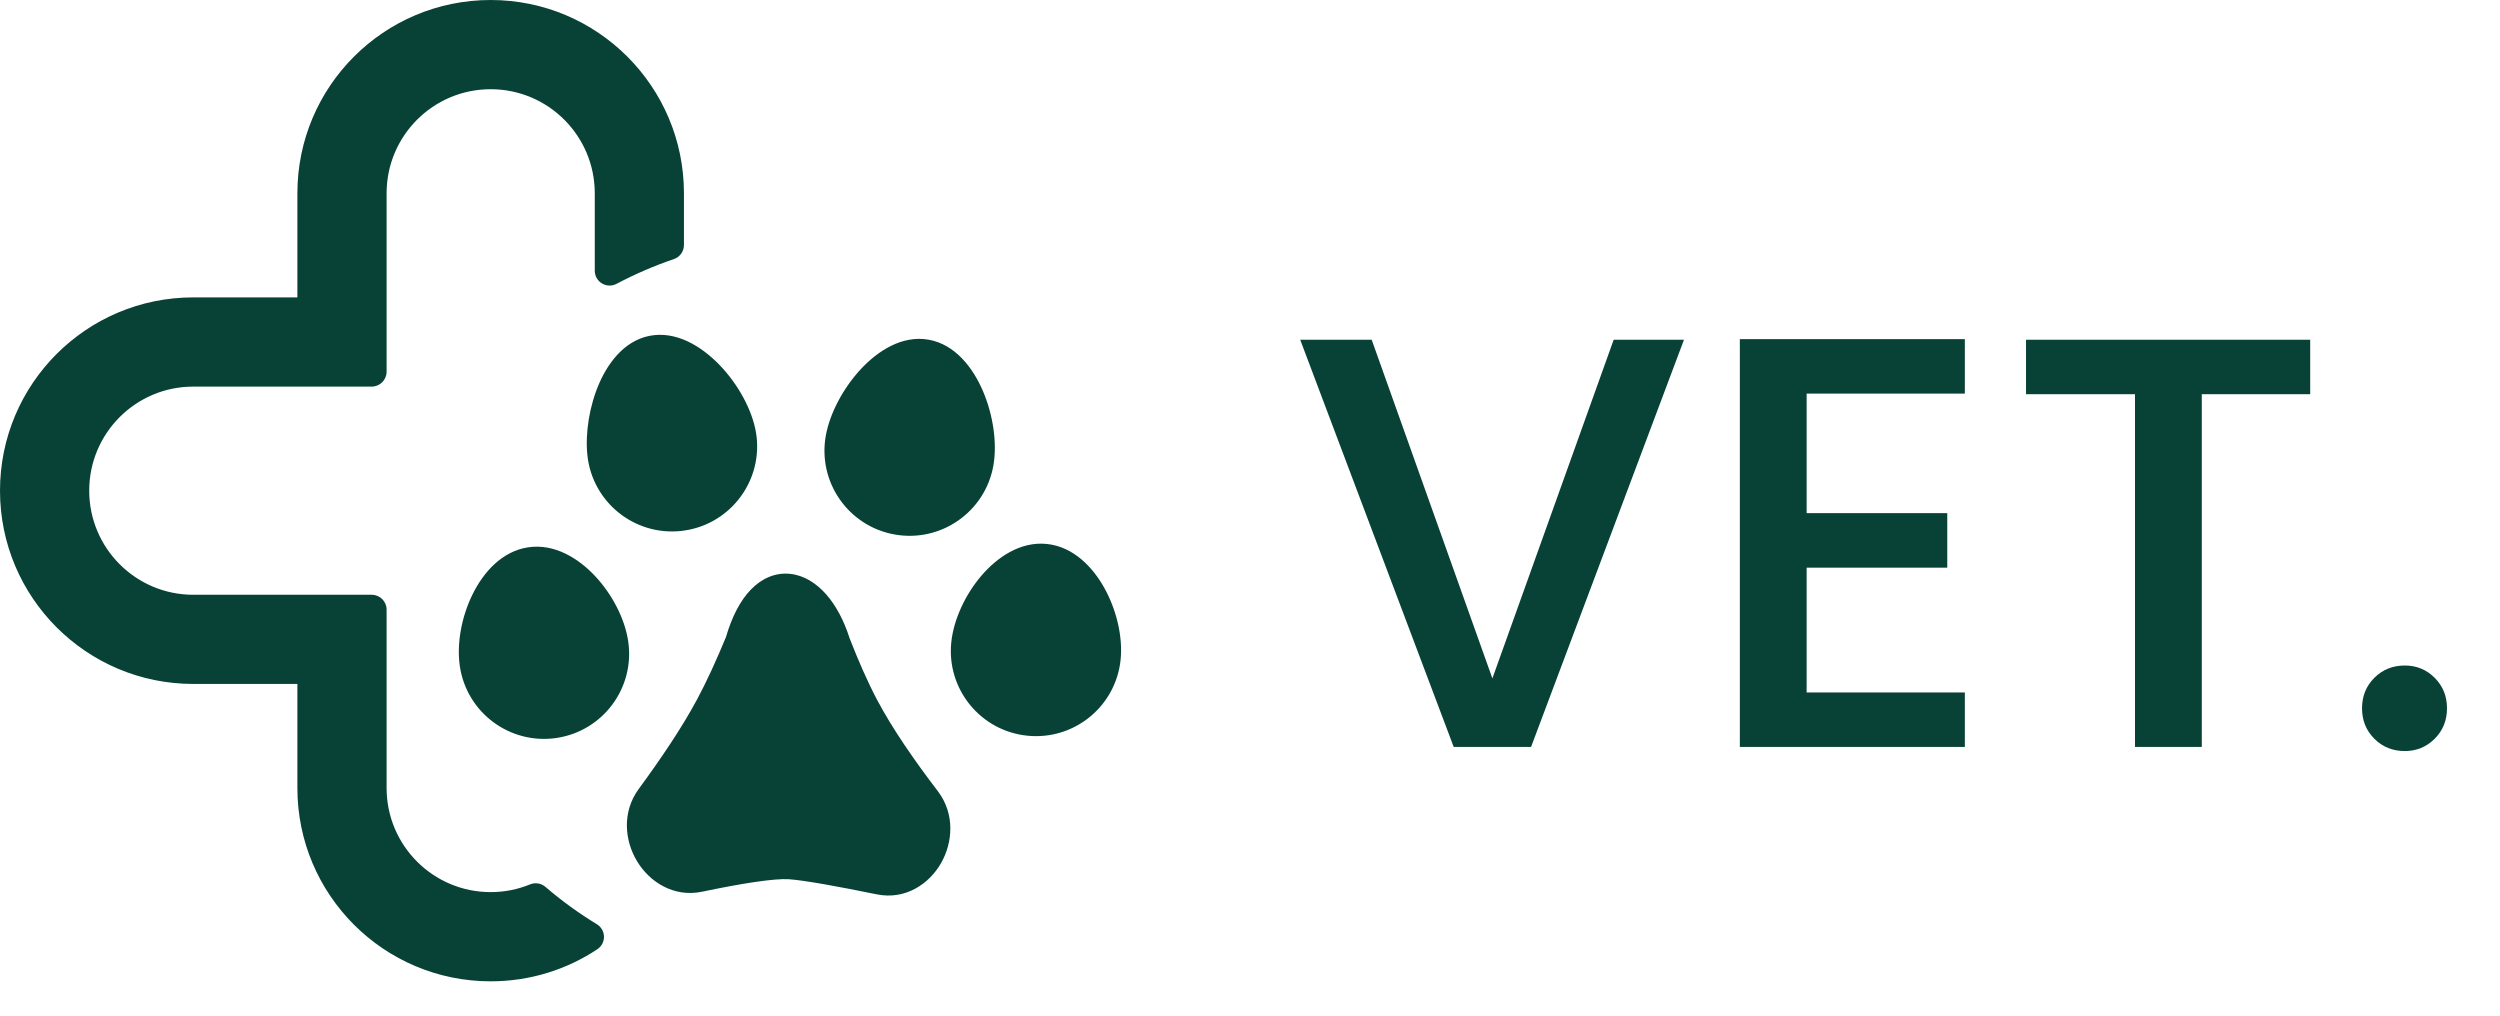
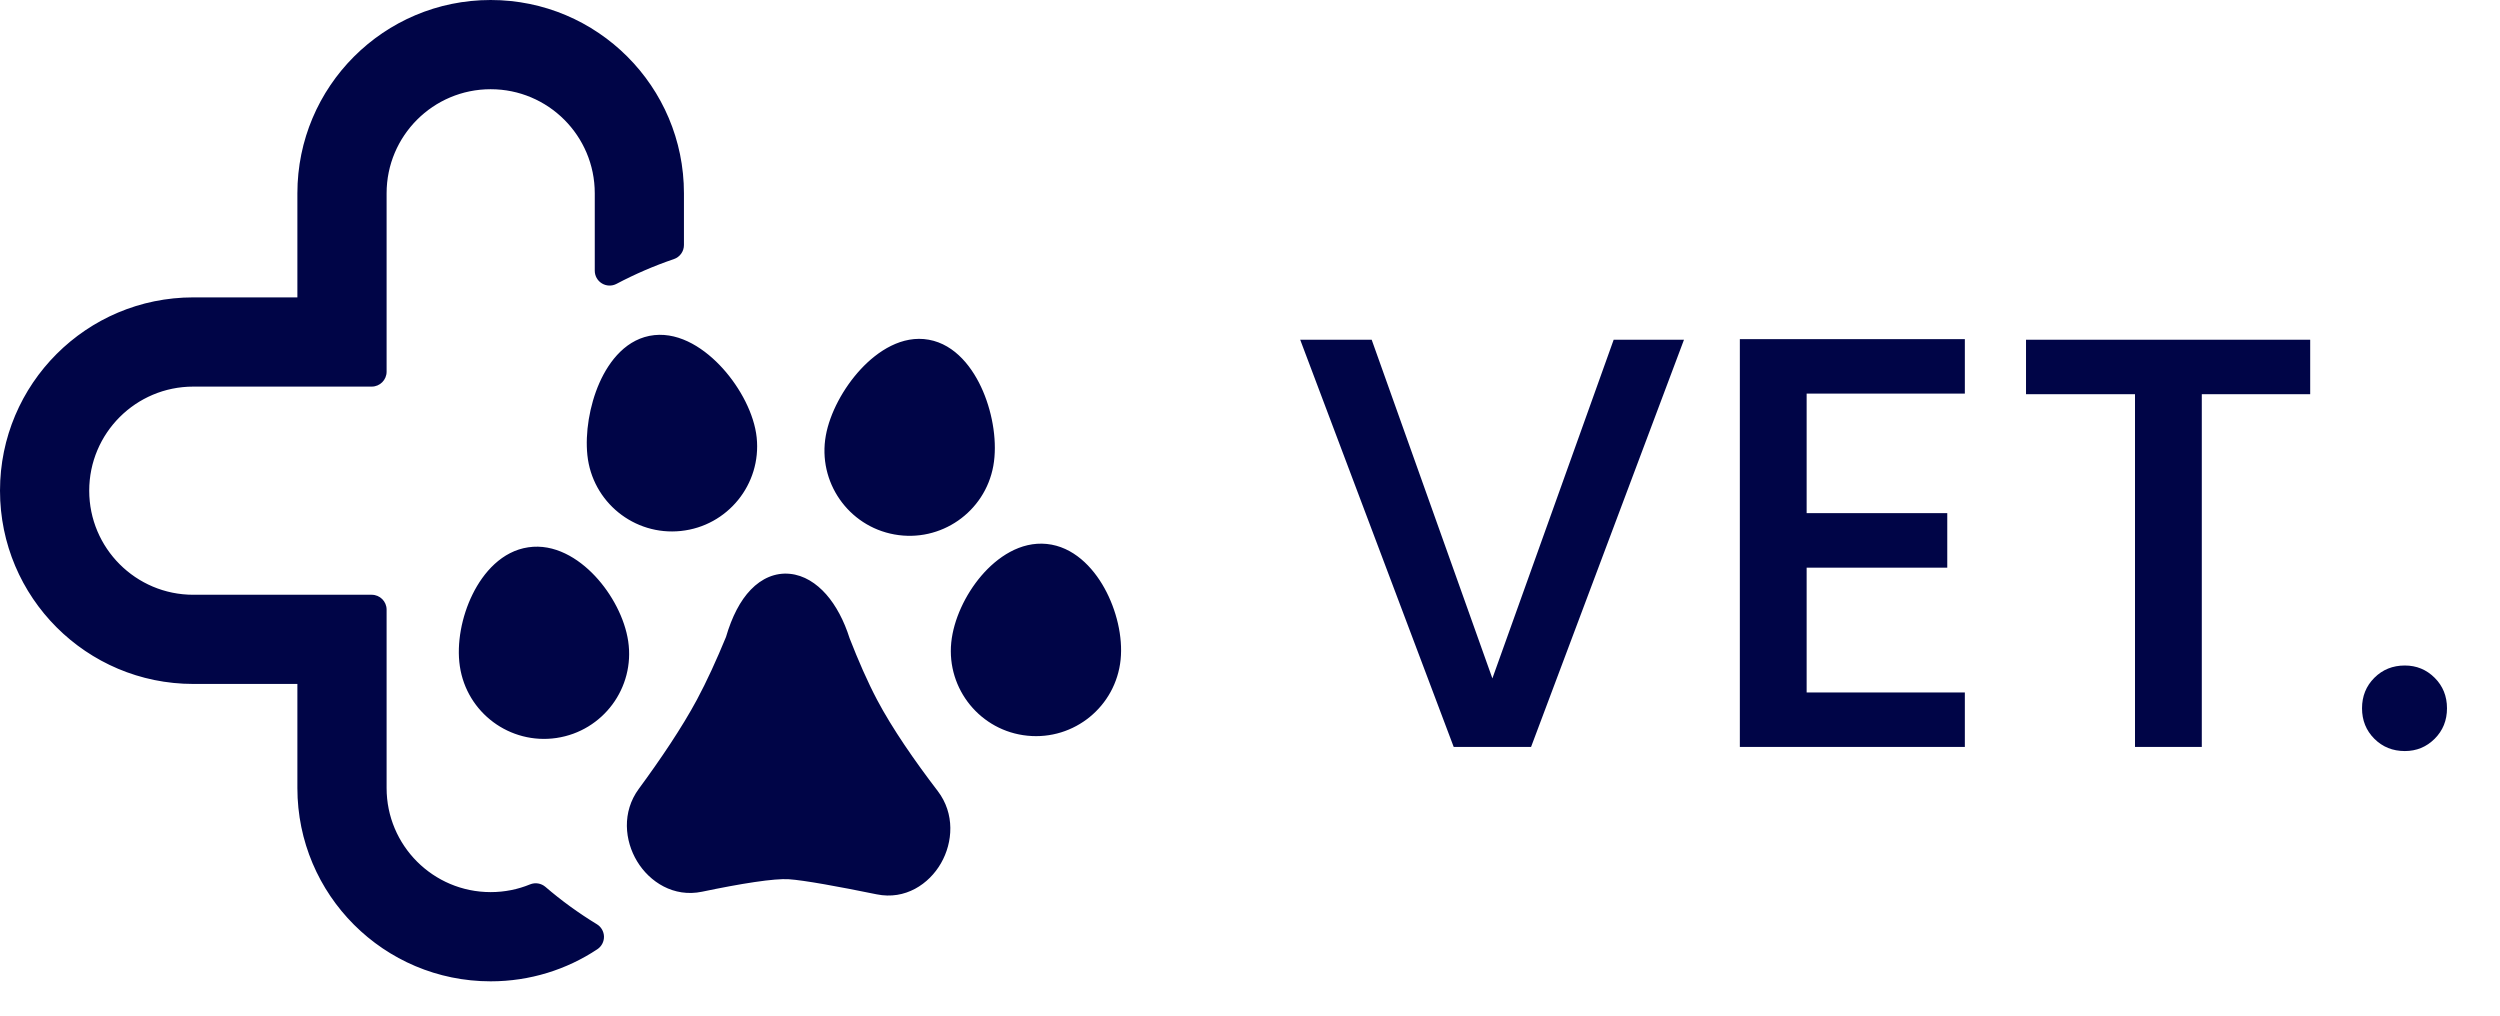
<svg xmlns="http://www.w3.org/2000/svg" width="64" height="26" viewBox="0 0 64 26" fill="none">
-   <path d="M43.11 8.697L39.195 19.122H37.215L33.285 8.697H35.115L38.205 17.367L41.31 8.697H43.11ZM46.25 10.077V13.137H49.85V14.532H46.25V17.727H50.3V19.122H44.54V8.682H50.3V10.077H46.25ZM59.141 8.697V10.092H56.366V19.122H54.656V10.092H51.866V8.697H59.141ZM61.563 19.227C61.253 19.227 60.993 19.122 60.783 18.912C60.573 18.702 60.468 18.442 60.468 18.132C60.468 17.822 60.573 17.562 60.783 17.352C60.993 17.142 61.253 17.037 61.563 17.037C61.863 17.037 62.118 17.142 62.328 17.352C62.538 17.562 62.643 17.822 62.643 18.132C62.643 18.442 62.538 18.702 62.328 18.912C62.118 19.122 61.863 19.227 61.563 19.227Z" fill="#084236" />
-   <path d="M18.945 16.433C19.517 14.44 20.86 14.776 21.391 16.467C21.617 17.047 21.863 17.614 22.117 18.093C22.522 18.859 23.106 19.701 23.703 20.48C24.369 21.352 23.581 22.739 22.521 22.522C21.549 22.323 20.647 22.157 20.215 22.128C19.78 22.099 18.871 22.251 17.894 22.455C16.835 22.676 16.008 21.305 16.659 20.421C17.224 19.653 17.779 18.832 18.177 18.093C18.44 17.603 18.701 17.024 18.945 16.433Z" fill="#084236" />
-   <path d="M25.054 11.858C24.878 12.836 23.942 13.484 22.965 13.307C21.987 13.13 21.339 12.195 21.515 11.218C21.692 10.24 22.733 8.894 23.711 9.071C24.688 9.248 25.231 10.881 25.054 11.858Z" fill="#084236" />
-   <path d="M18.992 11.239C19.096 12.227 18.379 13.111 17.391 13.215C16.403 13.318 15.519 12.601 15.415 11.614C15.312 10.626 15.803 9.061 16.791 8.958C17.778 8.854 18.889 10.251 18.992 11.239Z" fill="#084236" />
-   <path d="M15.706 16.472C15.851 17.455 15.173 18.369 14.191 18.515C13.209 18.661 12.294 17.983 12.148 17C12.002 16.018 12.596 14.533 13.579 14.387C14.561 14.242 15.56 15.49 15.706 16.472Z" fill="#084236" />
-   <path d="M28.309 16.847C28.21 17.835 27.328 18.555 26.34 18.456C25.352 18.356 24.631 17.474 24.731 16.486C24.831 15.498 25.77 14.204 26.759 14.304C27.747 14.404 28.409 15.859 28.309 16.847Z" fill="#084236" />
-   <path d="M9.516 4.948C9.516 3.267 10.879 1.903 12.561 1.903C14.243 1.903 15.606 3.267 15.606 4.948L15.606 6.93C16.091 6.673 16.6 6.453 17.129 6.273V4.948C17.129 2.426 15.084 0.381 12.561 0.381C10.038 0.381 7.993 2.426 7.993 4.948L7.993 7.993H4.948C2.426 7.993 0.381 10.038 0.381 12.561C0.381 15.084 2.426 17.129 4.948 17.129H7.993V20.174C7.993 22.696 10.038 24.741 12.561 24.741C13.492 24.741 14.359 24.463 15.081 23.984C14.597 23.69 14.14 23.358 13.715 22.993C13.359 23.139 12.969 23.219 12.561 23.219C10.879 23.219 9.516 21.855 9.516 20.174V15.606H4.948C3.267 15.606 1.903 14.243 1.903 12.561C1.903 10.879 3.267 9.516 4.948 9.516H9.516L9.516 4.948Z" fill="#084236" />
-   <path fill-rule="evenodd" clip-rule="evenodd" d="M12.561 0.761C10.249 0.761 8.374 2.636 8.374 4.948L8.374 7.993C8.374 8.204 8.204 8.374 7.993 8.374H4.948C2.636 8.374 0.761 10.249 0.761 12.561C0.761 14.873 2.636 16.748 4.948 16.748H7.993C8.204 16.748 8.374 16.918 8.374 17.129V20.174C8.374 22.486 10.249 24.361 12.561 24.361C13.2 24.361 13.806 24.218 14.348 23.962C14.103 23.793 13.867 23.614 13.639 23.426C13.3 23.539 12.937 23.599 12.561 23.599C10.669 23.599 9.135 22.066 9.135 20.174V15.987H4.948C3.056 15.987 1.523 14.453 1.523 12.561C1.523 10.669 3.056 9.135 4.948 9.135H9.135L9.135 4.948C9.135 3.056 10.669 1.523 12.561 1.523C14.453 1.523 15.987 3.056 15.987 4.948L15.987 6.318C16.235 6.204 16.489 6.099 16.748 6.004V4.948C16.748 2.636 14.873 0.761 12.561 0.761ZM7.613 4.948C7.613 2.215 9.828 0 12.561 0C15.294 0 17.509 2.215 17.509 4.948V6.273C17.509 6.436 17.405 6.581 17.251 6.633C16.742 6.806 16.252 7.019 15.784 7.266C15.666 7.329 15.524 7.325 15.41 7.256C15.295 7.187 15.226 7.064 15.226 6.93L15.226 4.948C15.226 3.477 14.033 2.284 12.561 2.284C11.089 2.284 9.897 3.477 9.897 4.948L9.897 9.516C9.897 9.726 9.726 9.897 9.516 9.897H4.948C3.477 9.897 2.284 11.089 2.284 12.561C2.284 14.033 3.477 15.226 4.948 15.226H9.516C9.726 15.226 9.897 15.396 9.897 15.606V20.174C9.897 21.645 11.089 22.838 12.561 22.838C12.919 22.838 13.259 22.768 13.57 22.64C13.703 22.586 13.854 22.611 13.963 22.704C14.372 23.056 14.812 23.375 15.278 23.659C15.39 23.726 15.459 23.846 15.462 23.976C15.464 24.107 15.4 24.229 15.291 24.301C14.509 24.82 13.569 25.122 12.561 25.122C9.828 25.122 7.613 22.907 7.613 20.174V17.509H4.948C2.215 17.509 0 15.294 0 12.561C0 9.828 2.215 7.613 4.948 7.613H7.613L7.613 4.948ZM17.94 9.944C17.553 9.514 17.14 9.304 16.83 9.336C16.542 9.367 16.256 9.623 16.042 10.108C15.834 10.578 15.749 11.149 15.794 11.574C15.875 12.352 16.573 12.918 17.351 12.836C18.13 12.755 18.695 12.057 18.614 11.279C18.573 10.887 18.317 10.363 17.94 9.944ZM18.506 9.435C18.956 9.935 19.308 10.603 19.371 11.2C19.496 12.396 18.627 13.468 17.431 13.593C16.234 13.719 15.162 12.85 15.037 11.653C14.978 11.09 15.087 10.386 15.346 9.8C15.598 9.23 16.051 8.653 16.751 8.579C17.429 8.508 18.065 8.945 18.506 9.435ZM22.592 9.97C22.229 10.363 21.964 10.88 21.89 11.285C21.751 12.056 22.262 12.793 23.032 12.933C23.803 13.072 24.54 12.561 24.68 11.79C24.753 11.389 24.678 10.812 24.465 10.314C24.246 9.801 23.94 9.5 23.643 9.446C23.349 9.393 22.967 9.566 22.592 9.97ZM22.034 9.453C22.468 8.985 23.095 8.573 23.778 8.697C24.459 8.82 24.913 9.424 25.165 10.015C25.424 10.622 25.533 11.35 25.429 11.926C25.215 13.11 24.081 13.896 22.897 13.682C21.713 13.468 20.927 12.334 21.141 11.15C21.244 10.578 21.588 9.934 22.034 9.453ZM25.701 15.234C25.372 15.619 25.151 16.119 25.11 16.524C25.031 17.303 25.599 17.998 26.378 18.077C27.157 18.156 27.852 17.588 27.931 16.809C27.972 16.404 27.854 15.87 27.609 15.427C27.359 14.975 27.034 14.714 26.72 14.683C26.407 14.651 26.037 14.841 25.701 15.234ZM25.122 14.74C25.529 14.264 26.122 13.857 26.797 13.925C27.471 13.993 27.972 14.51 28.275 15.058C28.583 15.615 28.747 16.302 28.688 16.885C28.567 18.083 27.499 18.955 26.302 18.834C25.104 18.714 24.232 17.645 24.352 16.448C24.411 15.865 24.709 15.224 25.122 14.74ZM14.678 15.267C14.325 14.89 13.946 14.718 13.634 14.764C13.323 14.81 13.01 15.086 12.782 15.549C12.557 16.003 12.465 16.541 12.525 16.944C12.64 17.719 13.361 18.253 14.135 18.139C14.909 18.024 15.444 17.303 15.329 16.528C15.269 16.125 15.025 15.637 14.678 15.267ZM15.233 14.746C15.669 15.21 15.996 15.837 16.082 16.416C16.259 17.607 15.437 18.715 14.247 18.892C13.056 19.068 11.948 18.247 11.772 17.056C11.686 16.477 11.817 15.782 12.099 15.212C12.376 14.65 12.852 14.11 13.523 14.011C14.193 13.911 14.805 14.29 15.233 14.746ZM19.768 15.624C19.611 15.787 19.444 16.075 19.311 16.538L19.305 16.559L19.297 16.578C19.051 17.176 18.784 17.768 18.512 18.273C18.102 19.035 17.535 19.873 16.966 20.646C16.751 20.939 16.765 21.332 16.961 21.655C17.157 21.979 17.482 22.152 17.817 22.083C18.309 21.98 18.788 21.889 19.202 21.828C19.607 21.768 19.979 21.731 20.24 21.749C20.703 21.78 21.633 21.952 22.597 22.149C22.928 22.217 23.244 22.043 23.429 21.72C23.616 21.396 23.622 21.001 23.4 20.712C22.799 19.925 22.2 19.064 21.78 18.271C21.517 17.774 21.265 17.193 21.036 16.605L21.032 16.593L21.028 16.581C20.907 16.195 20.745 15.908 20.579 15.719C20.412 15.529 20.258 15.458 20.146 15.447C20.046 15.438 19.918 15.469 19.768 15.624ZM21.75 16.34C21.606 15.885 21.401 15.501 21.151 15.216C20.899 14.931 20.582 14.725 20.22 14.69C19.847 14.653 19.499 14.806 19.22 15.096C18.951 15.374 18.738 15.784 18.585 16.308C18.347 16.885 18.093 17.444 17.841 17.913C17.456 18.629 16.913 19.433 16.353 20.195C15.917 20.787 15.99 21.522 16.31 22.05C16.629 22.578 17.247 22.979 17.972 22.828C18.457 22.727 18.92 22.639 19.314 22.581C19.716 22.521 20.017 22.497 20.189 22.508C20.59 22.535 21.465 22.695 22.444 22.895C23.174 23.044 23.783 22.633 24.089 22.099C24.395 21.567 24.45 20.831 24.005 20.249C23.414 19.476 22.844 18.654 22.453 17.915C22.211 17.457 21.972 16.909 21.75 16.34Z" fill="#084236" />
+   <path d="M43.11 8.697L39.195 19.122H37.215L33.285 8.697H35.115L38.205 17.367L41.31 8.697H43.11ZM46.25 10.077V13.137H49.85V14.532H46.25V17.727H50.3V19.122H44.54V8.682H50.3V10.077H46.25ZM59.141 8.697V10.092H56.366V19.122H54.656V10.092H51.866V8.697H59.141ZM61.563 19.227C61.253 19.227 60.993 19.122 60.783 18.912C60.573 18.702 60.468 18.442 60.468 18.132C60.468 17.822 60.573 17.562 60.783 17.352C60.993 17.142 61.253 17.037 61.563 17.037C61.863 17.037 62.118 17.142 62.328 17.352C62.538 17.562 62.643 17.822 62.643 18.132C62.643 18.442 62.538 18.702 62.328 18.912C62.118 19.122 61.863 19.227 61.563 19.227Z" fill="#000547" />
+   <path d="M18.945 16.433C19.517 14.44 20.86 14.776 21.391 16.467C21.617 17.047 21.863 17.614 22.117 18.093C22.522 18.859 23.106 19.701 23.703 20.48C24.369 21.352 23.581 22.739 22.521 22.522C21.549 22.323 20.647 22.157 20.215 22.128C19.78 22.099 18.871 22.251 17.894 22.455C16.835 22.676 16.008 21.305 16.659 20.421C17.224 19.653 17.779 18.832 18.177 18.093C18.44 17.603 18.701 17.024 18.945 16.433Z" fill="#000547" />
+   <path d="M25.054 11.858C24.878 12.836 23.942 13.484 22.965 13.307C21.987 13.13 21.339 12.195 21.515 11.218C21.692 10.24 22.733 8.894 23.711 9.071C24.688 9.248 25.231 10.881 25.054 11.858Z" fill="#000547" />
+   <path d="M18.992 11.239C19.096 12.227 18.379 13.111 17.391 13.215C16.403 13.318 15.519 12.601 15.415 11.614C15.312 10.626 15.803 9.061 16.791 8.958C17.778 8.854 18.889 10.251 18.992 11.239Z" fill="#000547" />
+   <path d="M15.706 16.472C15.851 17.455 15.173 18.369 14.191 18.515C13.209 18.661 12.294 17.983 12.148 17C12.002 16.018 12.596 14.533 13.579 14.387C14.561 14.242 15.56 15.49 15.706 16.472Z" fill="#000547" />
+   <path d="M28.309 16.847C28.21 17.835 27.328 18.555 26.34 18.456C25.352 18.356 24.631 17.474 24.731 16.486C24.831 15.498 25.77 14.204 26.759 14.304C27.747 14.404 28.409 15.859 28.309 16.847Z" fill="#000547" />
+   <path d="M9.516 4.948C9.516 3.267 10.879 1.903 12.561 1.903C14.243 1.903 15.606 3.267 15.606 4.948L15.606 6.93C16.091 6.673 16.6 6.453 17.129 6.273V4.948C17.129 2.426 15.084 0.381 12.561 0.381C10.038 0.381 7.993 2.426 7.993 4.948L7.993 7.993H4.948C2.426 7.993 0.381 10.038 0.381 12.561C0.381 15.084 2.426 17.129 4.948 17.129H7.993V20.174C7.993 22.696 10.038 24.741 12.561 24.741C13.492 24.741 14.359 24.463 15.081 23.984C14.597 23.69 14.14 23.358 13.715 22.993C13.359 23.139 12.969 23.219 12.561 23.219C10.879 23.219 9.516 21.855 9.516 20.174V15.606H4.948C3.267 15.606 1.903 14.243 1.903 12.561C1.903 10.879 3.267 9.516 4.948 9.516H9.516L9.516 4.948Z" fill="#000547" />
+   <path fill-rule="evenodd" clip-rule="evenodd" d="M12.561 0.761C10.249 0.761 8.374 2.636 8.374 4.948L8.374 7.993C8.374 8.204 8.204 8.374 7.993 8.374H4.948C2.636 8.374 0.761 10.249 0.761 12.561C0.761 14.873 2.636 16.748 4.948 16.748H7.993C8.204 16.748 8.374 16.918 8.374 17.129V20.174C8.374 22.486 10.249 24.361 12.561 24.361C13.2 24.361 13.806 24.218 14.348 23.962C14.103 23.793 13.867 23.614 13.639 23.426C13.3 23.539 12.937 23.599 12.561 23.599C10.669 23.599 9.135 22.066 9.135 20.174V15.987H4.948C3.056 15.987 1.523 14.453 1.523 12.561C1.523 10.669 3.056 9.135 4.948 9.135H9.135L9.135 4.948C9.135 3.056 10.669 1.523 12.561 1.523C14.453 1.523 15.987 3.056 15.987 4.948L15.987 6.318C16.235 6.204 16.489 6.099 16.748 6.004V4.948C16.748 2.636 14.873 0.761 12.561 0.761ZM7.613 4.948C7.613 2.215 9.828 0 12.561 0C15.294 0 17.509 2.215 17.509 4.948V6.273C17.509 6.436 17.405 6.581 17.251 6.633C16.742 6.806 16.252 7.019 15.784 7.266C15.666 7.329 15.524 7.325 15.41 7.256C15.295 7.187 15.226 7.064 15.226 6.93L15.226 4.948C15.226 3.477 14.033 2.284 12.561 2.284C11.089 2.284 9.897 3.477 9.897 4.948L9.897 9.516C9.897 9.726 9.726 9.897 9.516 9.897H4.948C3.477 9.897 2.284 11.089 2.284 12.561C2.284 14.033 3.477 15.226 4.948 15.226H9.516C9.726 15.226 9.897 15.396 9.897 15.606V20.174C9.897 21.645 11.089 22.838 12.561 22.838C12.919 22.838 13.259 22.768 13.57 22.64C13.703 22.586 13.854 22.611 13.963 22.704C14.372 23.056 14.812 23.375 15.278 23.659C15.39 23.726 15.459 23.846 15.462 23.976C15.464 24.107 15.4 24.229 15.291 24.301C14.509 24.82 13.569 25.122 12.561 25.122C9.828 25.122 7.613 22.907 7.613 20.174V17.509H4.948C2.215 17.509 0 15.294 0 12.561C0 9.828 2.215 7.613 4.948 7.613H7.613L7.613 4.948ZM17.94 9.944C17.553 9.514 17.14 9.304 16.83 9.336C16.542 9.367 16.256 9.623 16.042 10.108C15.834 10.578 15.749 11.149 15.794 11.574C15.875 12.352 16.573 12.918 17.351 12.836C18.13 12.755 18.695 12.057 18.614 11.279C18.573 10.887 18.317 10.363 17.94 9.944ZM18.506 9.435C18.956 9.935 19.308 10.603 19.371 11.2C19.496 12.396 18.627 13.468 17.431 13.593C16.234 13.719 15.162 12.85 15.037 11.653C14.978 11.09 15.087 10.386 15.346 9.8C15.598 9.23 16.051 8.653 16.751 8.579C17.429 8.508 18.065 8.945 18.506 9.435ZM22.592 9.97C22.229 10.363 21.964 10.88 21.89 11.285C21.751 12.056 22.262 12.793 23.032 12.933C23.803 13.072 24.54 12.561 24.68 11.79C24.753 11.389 24.678 10.812 24.465 10.314C24.246 9.801 23.94 9.5 23.643 9.446C23.349 9.393 22.967 9.566 22.592 9.97ZM22.034 9.453C22.468 8.985 23.095 8.573 23.778 8.697C24.459 8.82 24.913 9.424 25.165 10.015C25.424 10.622 25.533 11.35 25.429 11.926C25.215 13.11 24.081 13.896 22.897 13.682C21.713 13.468 20.927 12.334 21.141 11.15C21.244 10.578 21.588 9.934 22.034 9.453ZM25.701 15.234C25.372 15.619 25.151 16.119 25.11 16.524C25.031 17.303 25.599 17.998 26.378 18.077C27.157 18.156 27.852 17.588 27.931 16.809C27.972 16.404 27.854 15.87 27.609 15.427C27.359 14.975 27.034 14.714 26.72 14.683C26.407 14.651 26.037 14.841 25.701 15.234ZM25.122 14.74C25.529 14.264 26.122 13.857 26.797 13.925C27.471 13.993 27.972 14.51 28.275 15.058C28.583 15.615 28.747 16.302 28.688 16.885C28.567 18.083 27.499 18.955 26.302 18.834C25.104 18.714 24.232 17.645 24.352 16.448C24.411 15.865 24.709 15.224 25.122 14.74ZM14.678 15.267C14.325 14.89 13.946 14.718 13.634 14.764C13.323 14.81 13.01 15.086 12.782 15.549C12.557 16.003 12.465 16.541 12.525 16.944C12.64 17.719 13.361 18.253 14.135 18.139C14.909 18.024 15.444 17.303 15.329 16.528C15.269 16.125 15.025 15.637 14.678 15.267ZM15.233 14.746C15.669 15.21 15.996 15.837 16.082 16.416C16.259 17.607 15.437 18.715 14.247 18.892C13.056 19.068 11.948 18.247 11.772 17.056C11.686 16.477 11.817 15.782 12.099 15.212C12.376 14.65 12.852 14.11 13.523 14.011C14.193 13.911 14.805 14.29 15.233 14.746ZM19.768 15.624C19.611 15.787 19.444 16.075 19.311 16.538L19.305 16.559L19.297 16.578C19.051 17.176 18.784 17.768 18.512 18.273C18.102 19.035 17.535 19.873 16.966 20.646C16.751 20.939 16.765 21.332 16.961 21.655C17.157 21.979 17.482 22.152 17.817 22.083C18.309 21.98 18.788 21.889 19.202 21.828C19.607 21.768 19.979 21.731 20.24 21.749C20.703 21.78 21.633 21.952 22.597 22.149C22.928 22.217 23.244 22.043 23.429 21.72C23.616 21.396 23.622 21.001 23.4 20.712C22.799 19.925 22.2 19.064 21.78 18.271C21.517 17.774 21.265 17.193 21.036 16.605L21.032 16.593L21.028 16.581C20.907 16.195 20.745 15.908 20.579 15.719C20.412 15.529 20.258 15.458 20.146 15.447C20.046 15.438 19.918 15.469 19.768 15.624ZM21.75 16.34C21.606 15.885 21.401 15.501 21.151 15.216C20.899 14.931 20.582 14.725 20.22 14.69C19.847 14.653 19.499 14.806 19.22 15.096C18.951 15.374 18.738 15.784 18.585 16.308C18.347 16.885 18.093 17.444 17.841 17.913C17.456 18.629 16.913 19.433 16.353 20.195C15.917 20.787 15.99 21.522 16.31 22.05C16.629 22.578 17.247 22.979 17.972 22.828C18.457 22.727 18.92 22.639 19.314 22.581C19.716 22.521 20.017 22.497 20.189 22.508C20.59 22.535 21.465 22.695 22.444 22.895C23.174 23.044 23.783 22.633 24.089 22.099C24.395 21.567 24.45 20.831 24.005 20.249C23.414 19.476 22.844 18.654 22.453 17.915C22.211 17.457 21.972 16.909 21.75 16.34Z" fill="#000547" />
</svg>
